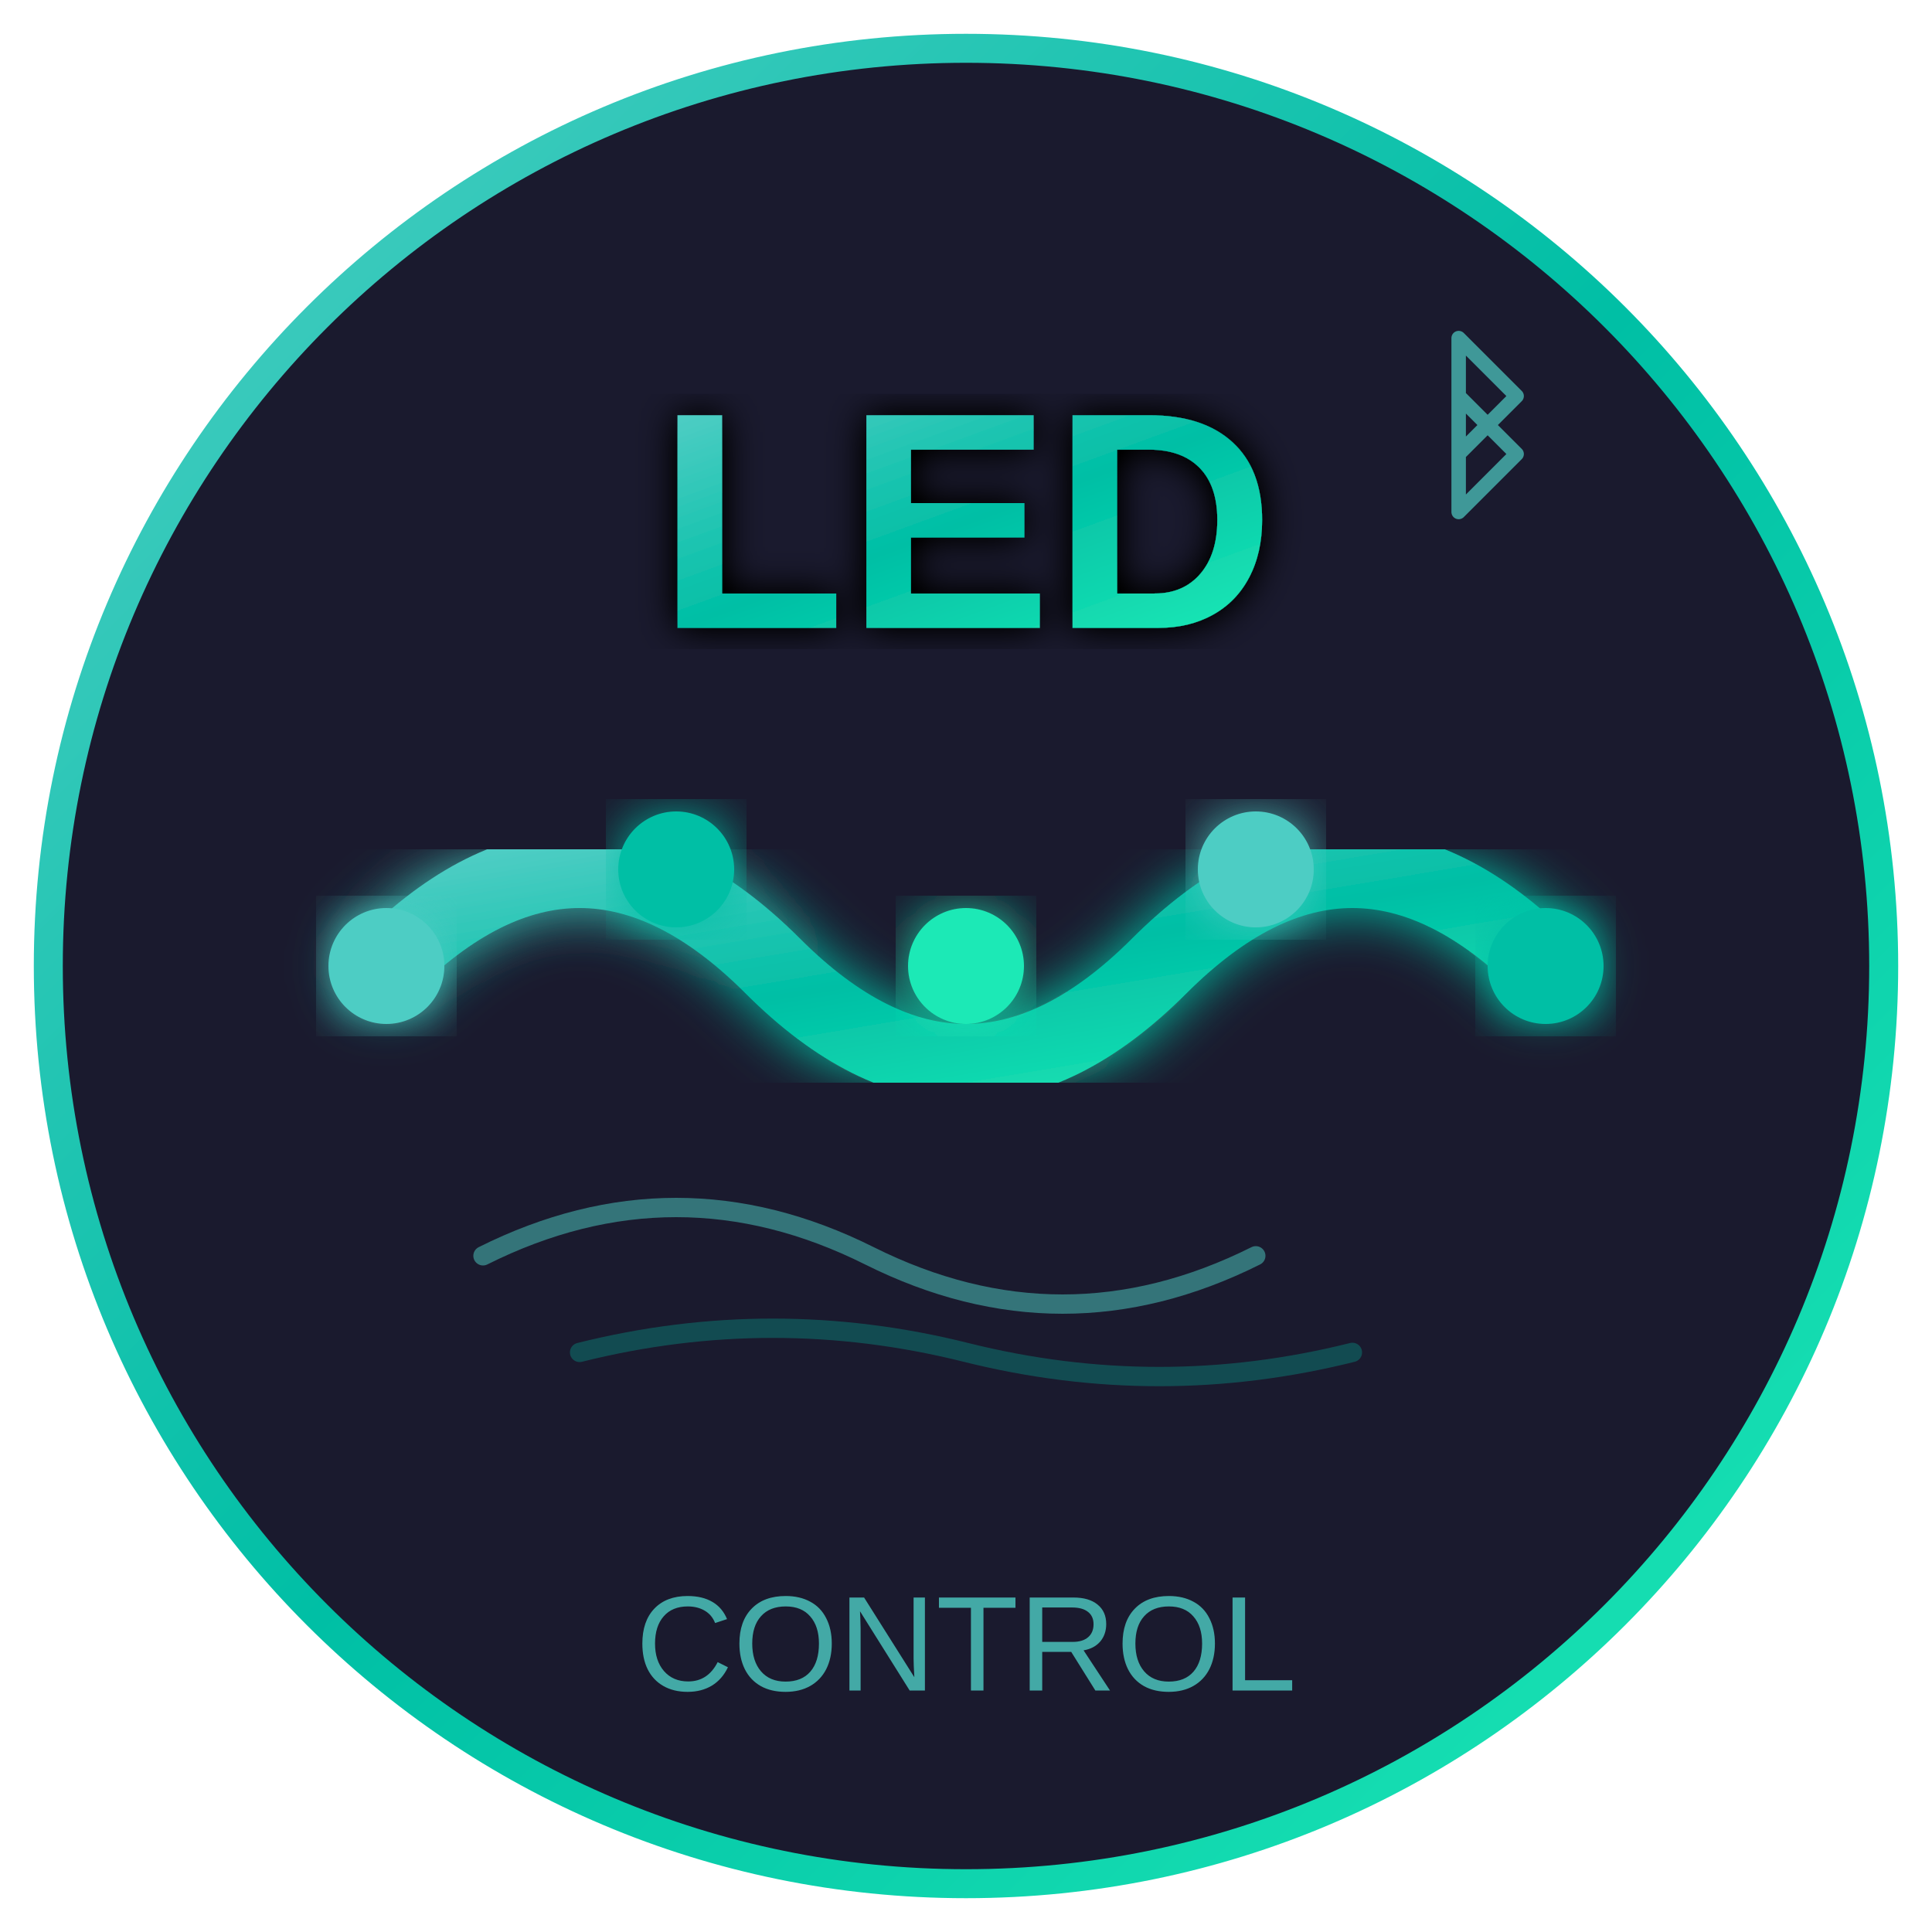
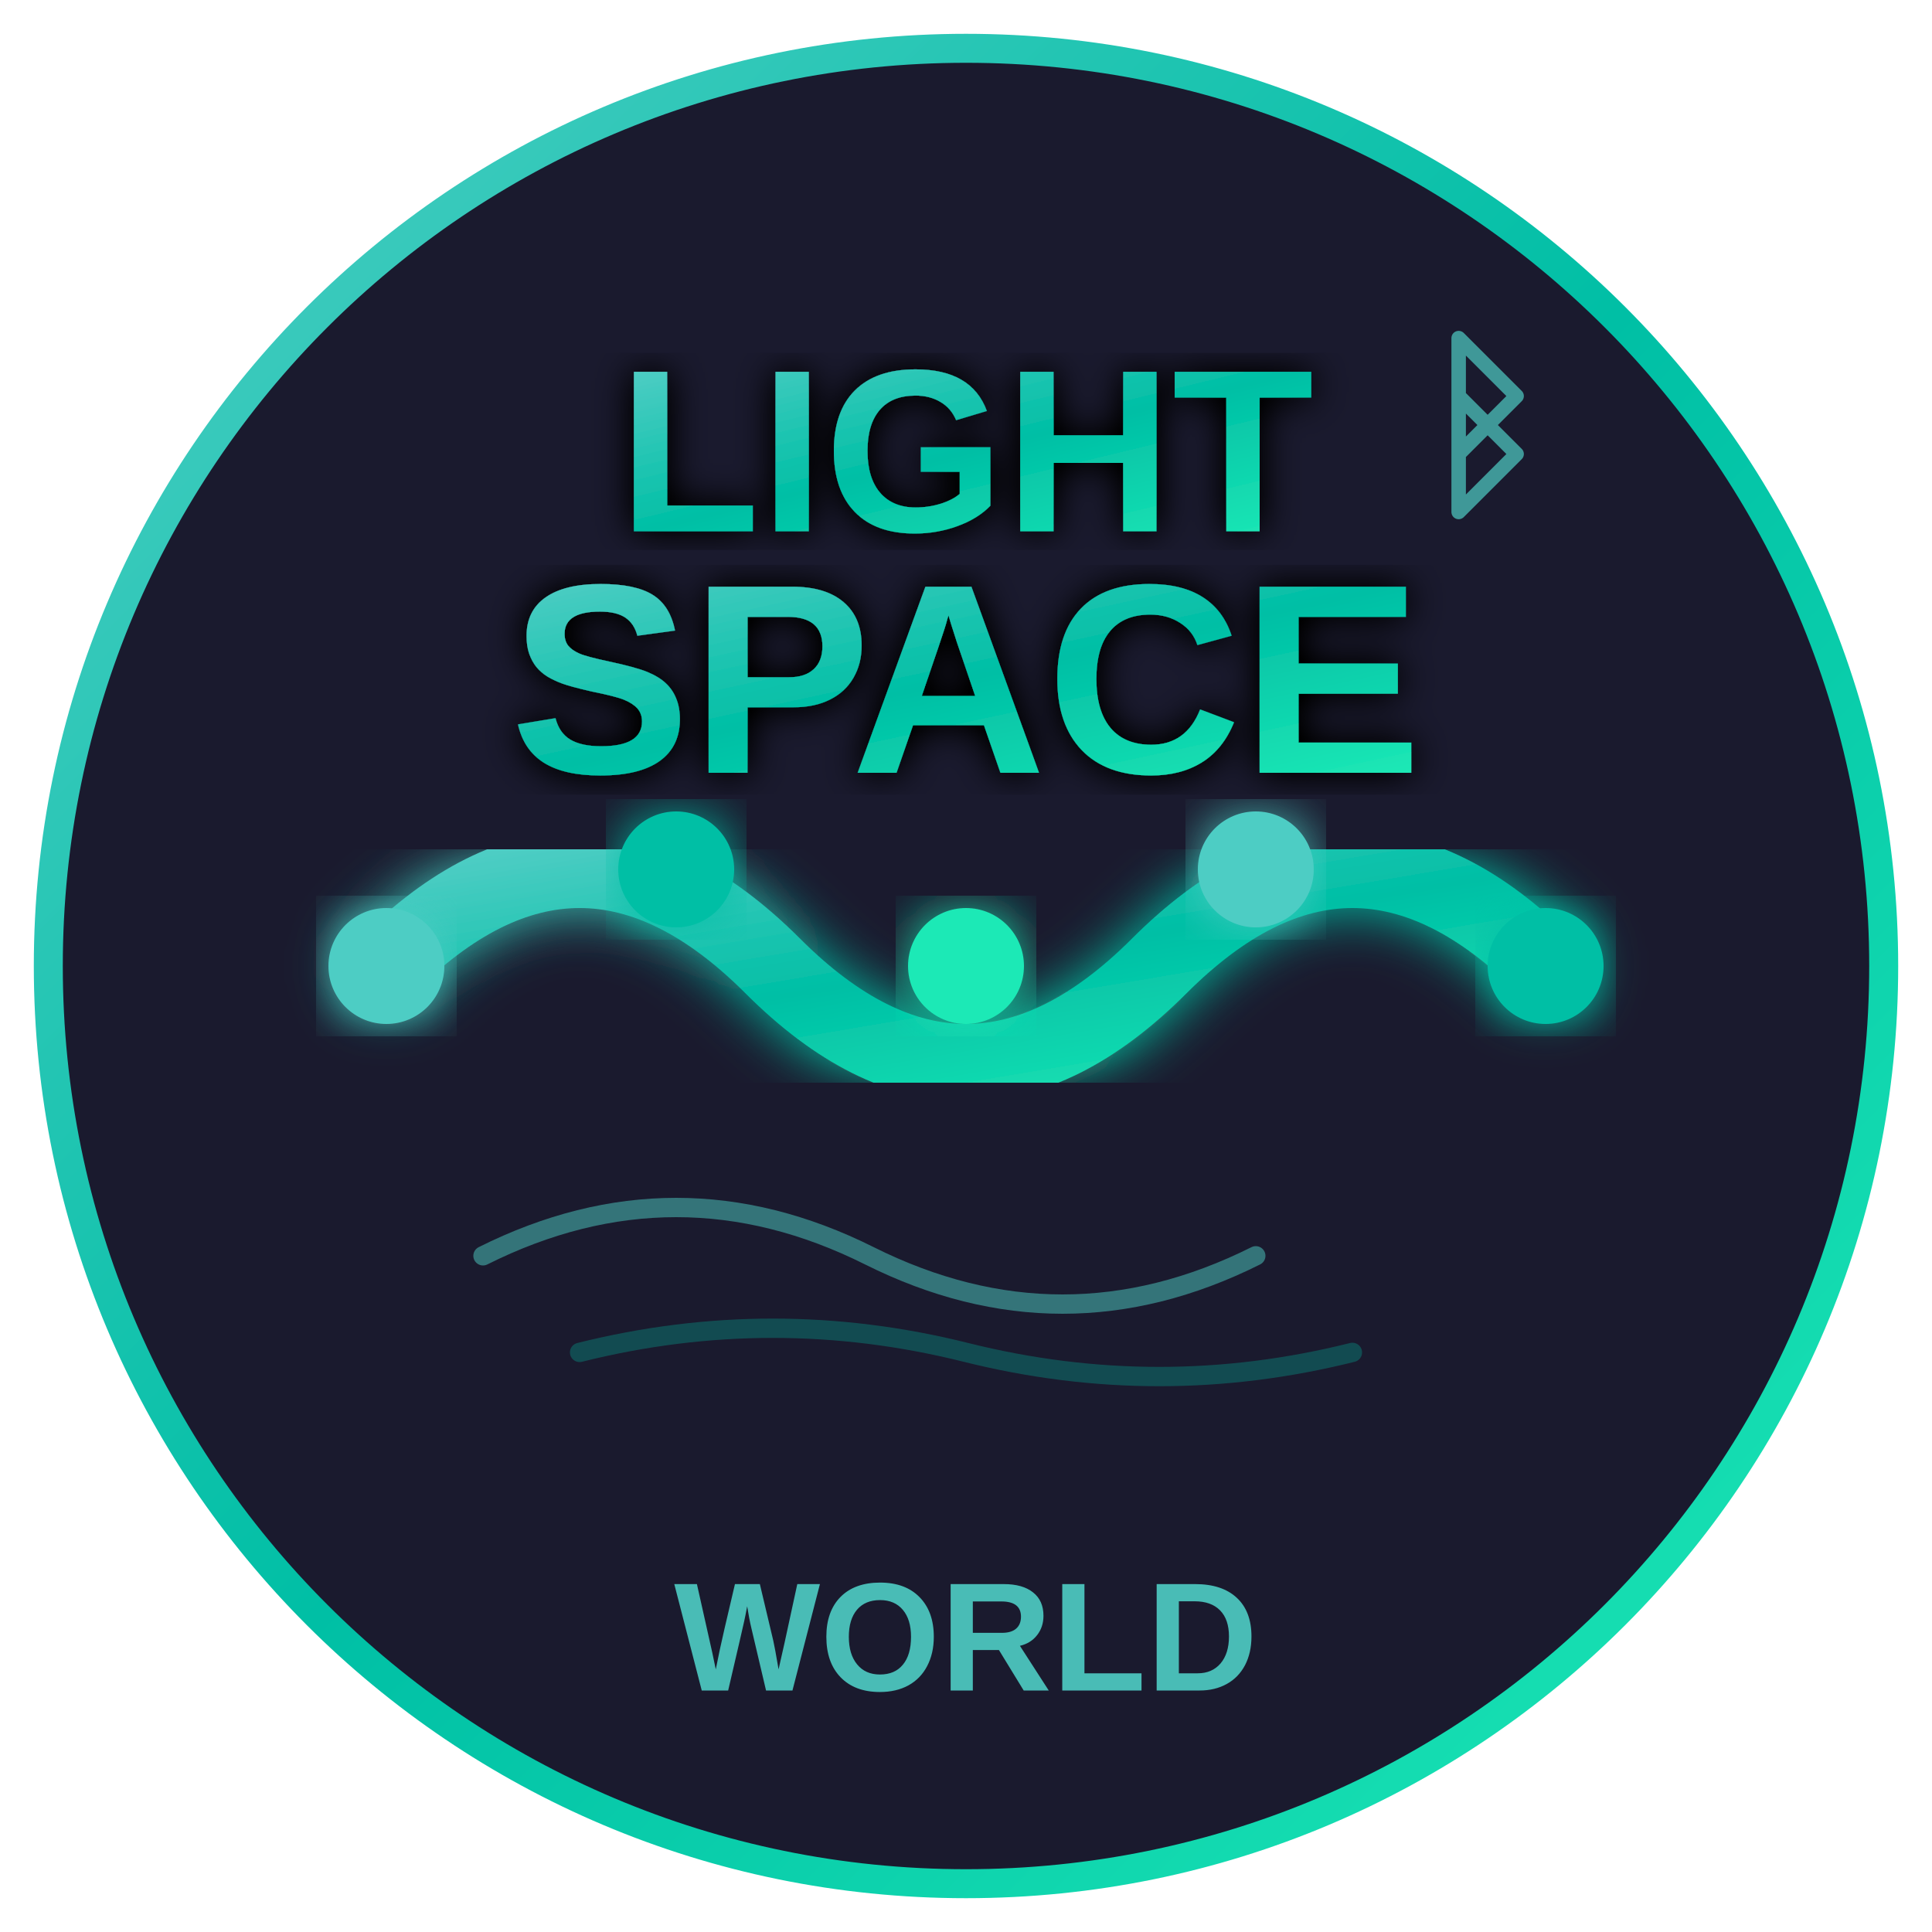
<svg xmlns="http://www.w3.org/2000/svg" viewBox="0 0 200 200" width="200" height="200">
  <defs>
    <linearGradient id="ledGradient" x1="0%" y1="0%" x2="100%" y2="100%">
      <stop offset="0%" style="stop-color:#4ecdc4;stop-opacity:1" />
      <stop offset="50%" style="stop-color:#00bfa5;stop-opacity:1" />
      <stop offset="100%" style="stop-color:#1de9b6;stop-opacity:1" />
    </linearGradient>
    <linearGradient id="glowGradient" x1="0%" y1="0%" x2="100%" y2="100%">
      <stop offset="0%" style="stop-color:#ffffff;stop-opacity:0.8" />
      <stop offset="100%" style="stop-color:#4ecdc4;stop-opacity:0.3" />
    </linearGradient>
    <filter id="glow">
      <feGaussianBlur stdDeviation="3" result="coloredBlur" />
      <feMerge>
        <feMergeNode in="coloredBlur" />
        <feMergeNode in="SourceGraphic" />
      </feMerge>
    </filter>
    <filter id="innerGlow">
      <feGaussianBlur in="SourceAlpha" stdDeviation="2" />
      <feOffset dx="0" dy="0" result="offsetblur" />
      <feComponentTransfer>
        <feFuncA type="linear" slope="1.5" />
      </feComponentTransfer>
      <feMerge>
        <feMergeNode />
        <feMergeNode in="SourceGraphic" />
      </feMerge>
    </filter>
  </defs>
  <circle cx="100" cy="100" r="95" fill="#1a1a2e" stroke="url(#ledGradient)" stroke-width="3" />
  <path d="M 40 100 Q 60 80, 80 100 T 120 100 T 160 100" stroke="url(#ledGradient)" stroke-width="8" fill="none" stroke-linecap="round" filter="url(#glow)" />
  <circle cx="40" cy="100" r="6" fill="#4ecdc4" filter="url(#glow)">
    <animate attributeName="opacity" values="1;0.3;1" dur="1.5s" repeatCount="indefinite" />
  </circle>
  <circle cx="70" cy="90" r="6" fill="#00bfa5" filter="url(#glow)">
    <animate attributeName="opacity" values="0.3;1;0.3" dur="1.5s" repeatCount="indefinite" />
  </circle>
  <circle cx="100" cy="100" r="6" fill="#1de9b6" filter="url(#glow)">
    <animate attributeName="opacity" values="1;0.3;1" dur="1.5s" repeatCount="indefinite" />
  </circle>
  <circle cx="130" cy="90" r="6" fill="#4ecdc4" filter="url(#glow)">
    <animate attributeName="opacity" values="0.3;1;0.3" dur="1.5s" repeatCount="indefinite" />
  </circle>
  <circle cx="160" cy="100" r="6" fill="#00bfa5" filter="url(#glow)">
    <animate attributeName="opacity" values="1;0.3;1" dur="1.5s" repeatCount="indefinite" />
  </circle>
  <path d="M 50 130 Q 70 120, 90 130 T 130 130" stroke="#4ecdc4" stroke-width="2" fill="none" opacity="0.5" stroke-linecap="round">
    <animate attributeName="d" values="M 50 130 Q 70 120, 90 130 T 130 130;                      M 50 130 Q 70 135, 90 130 T 130 130;                      M 50 130 Q 70 120, 90 130 T 130 130" dur="2s" repeatCount="indefinite" />
  </path>
  <path d="M 60 140 Q 80 135, 100 140 T 140 140" stroke="#00bfa5" stroke-width="2" fill="none" opacity="0.3" stroke-linecap="round">
    <animate attributeName="d" values="M 60 140 Q 80 135, 100 140 T 140 140;                      M 60 140 Q 80 145, 100 140 T 140 140;                      M 60 140 Q 80 135, 100 140 T 140 140" dur="2.5s" repeatCount="indefinite" />
  </path>
-   <text x="100" y="65" font-family="Orbitron, Arial, sans-serif" font-size="32" font-weight="700" fill="url(#ledGradient)" text-anchor="middle" filter="url(#innerGlow)">LED</text>
-   <text x="100" y="175" font-family="Orbitron, Arial, sans-serif" font-size="14" font-weight="400" fill="#4ecdc4" text-anchor="middle" opacity="0.8">CONTROL</text>
+   <text x="100" y="55" font-family="Orbitron, Arial, sans-serif" font-size="24" font-weight="700" fill="url(#ledGradient)" text-anchor="middle" filter="url(#innerGlow)">LIGHT</text>
+   <text x="100" y="80" font-family="Orbitron, Arial, sans-serif" font-size="28" font-weight="700" fill="url(#ledGradient)" text-anchor="middle" filter="url(#innerGlow)">SPACE</text>
+   <text x="100" y="175" font-family="Orbitron, Arial, sans-serif" font-size="16" font-weight="600" fill="#4ecdc4" text-anchor="middle" opacity="0.9">WORLD</text>
  <g transform="translate(145, 35) scale(0.6)" opacity="0.7">
    <path d="M 10 0 L 10 20 L 20 10 L 10 0 M 10 10 L 20 20 L 10 30 L 10 10" fill="none" stroke="#4ecdc4" stroke-width="2.5" stroke-linecap="round" stroke-linejoin="round" />
  </g>
</svg>
